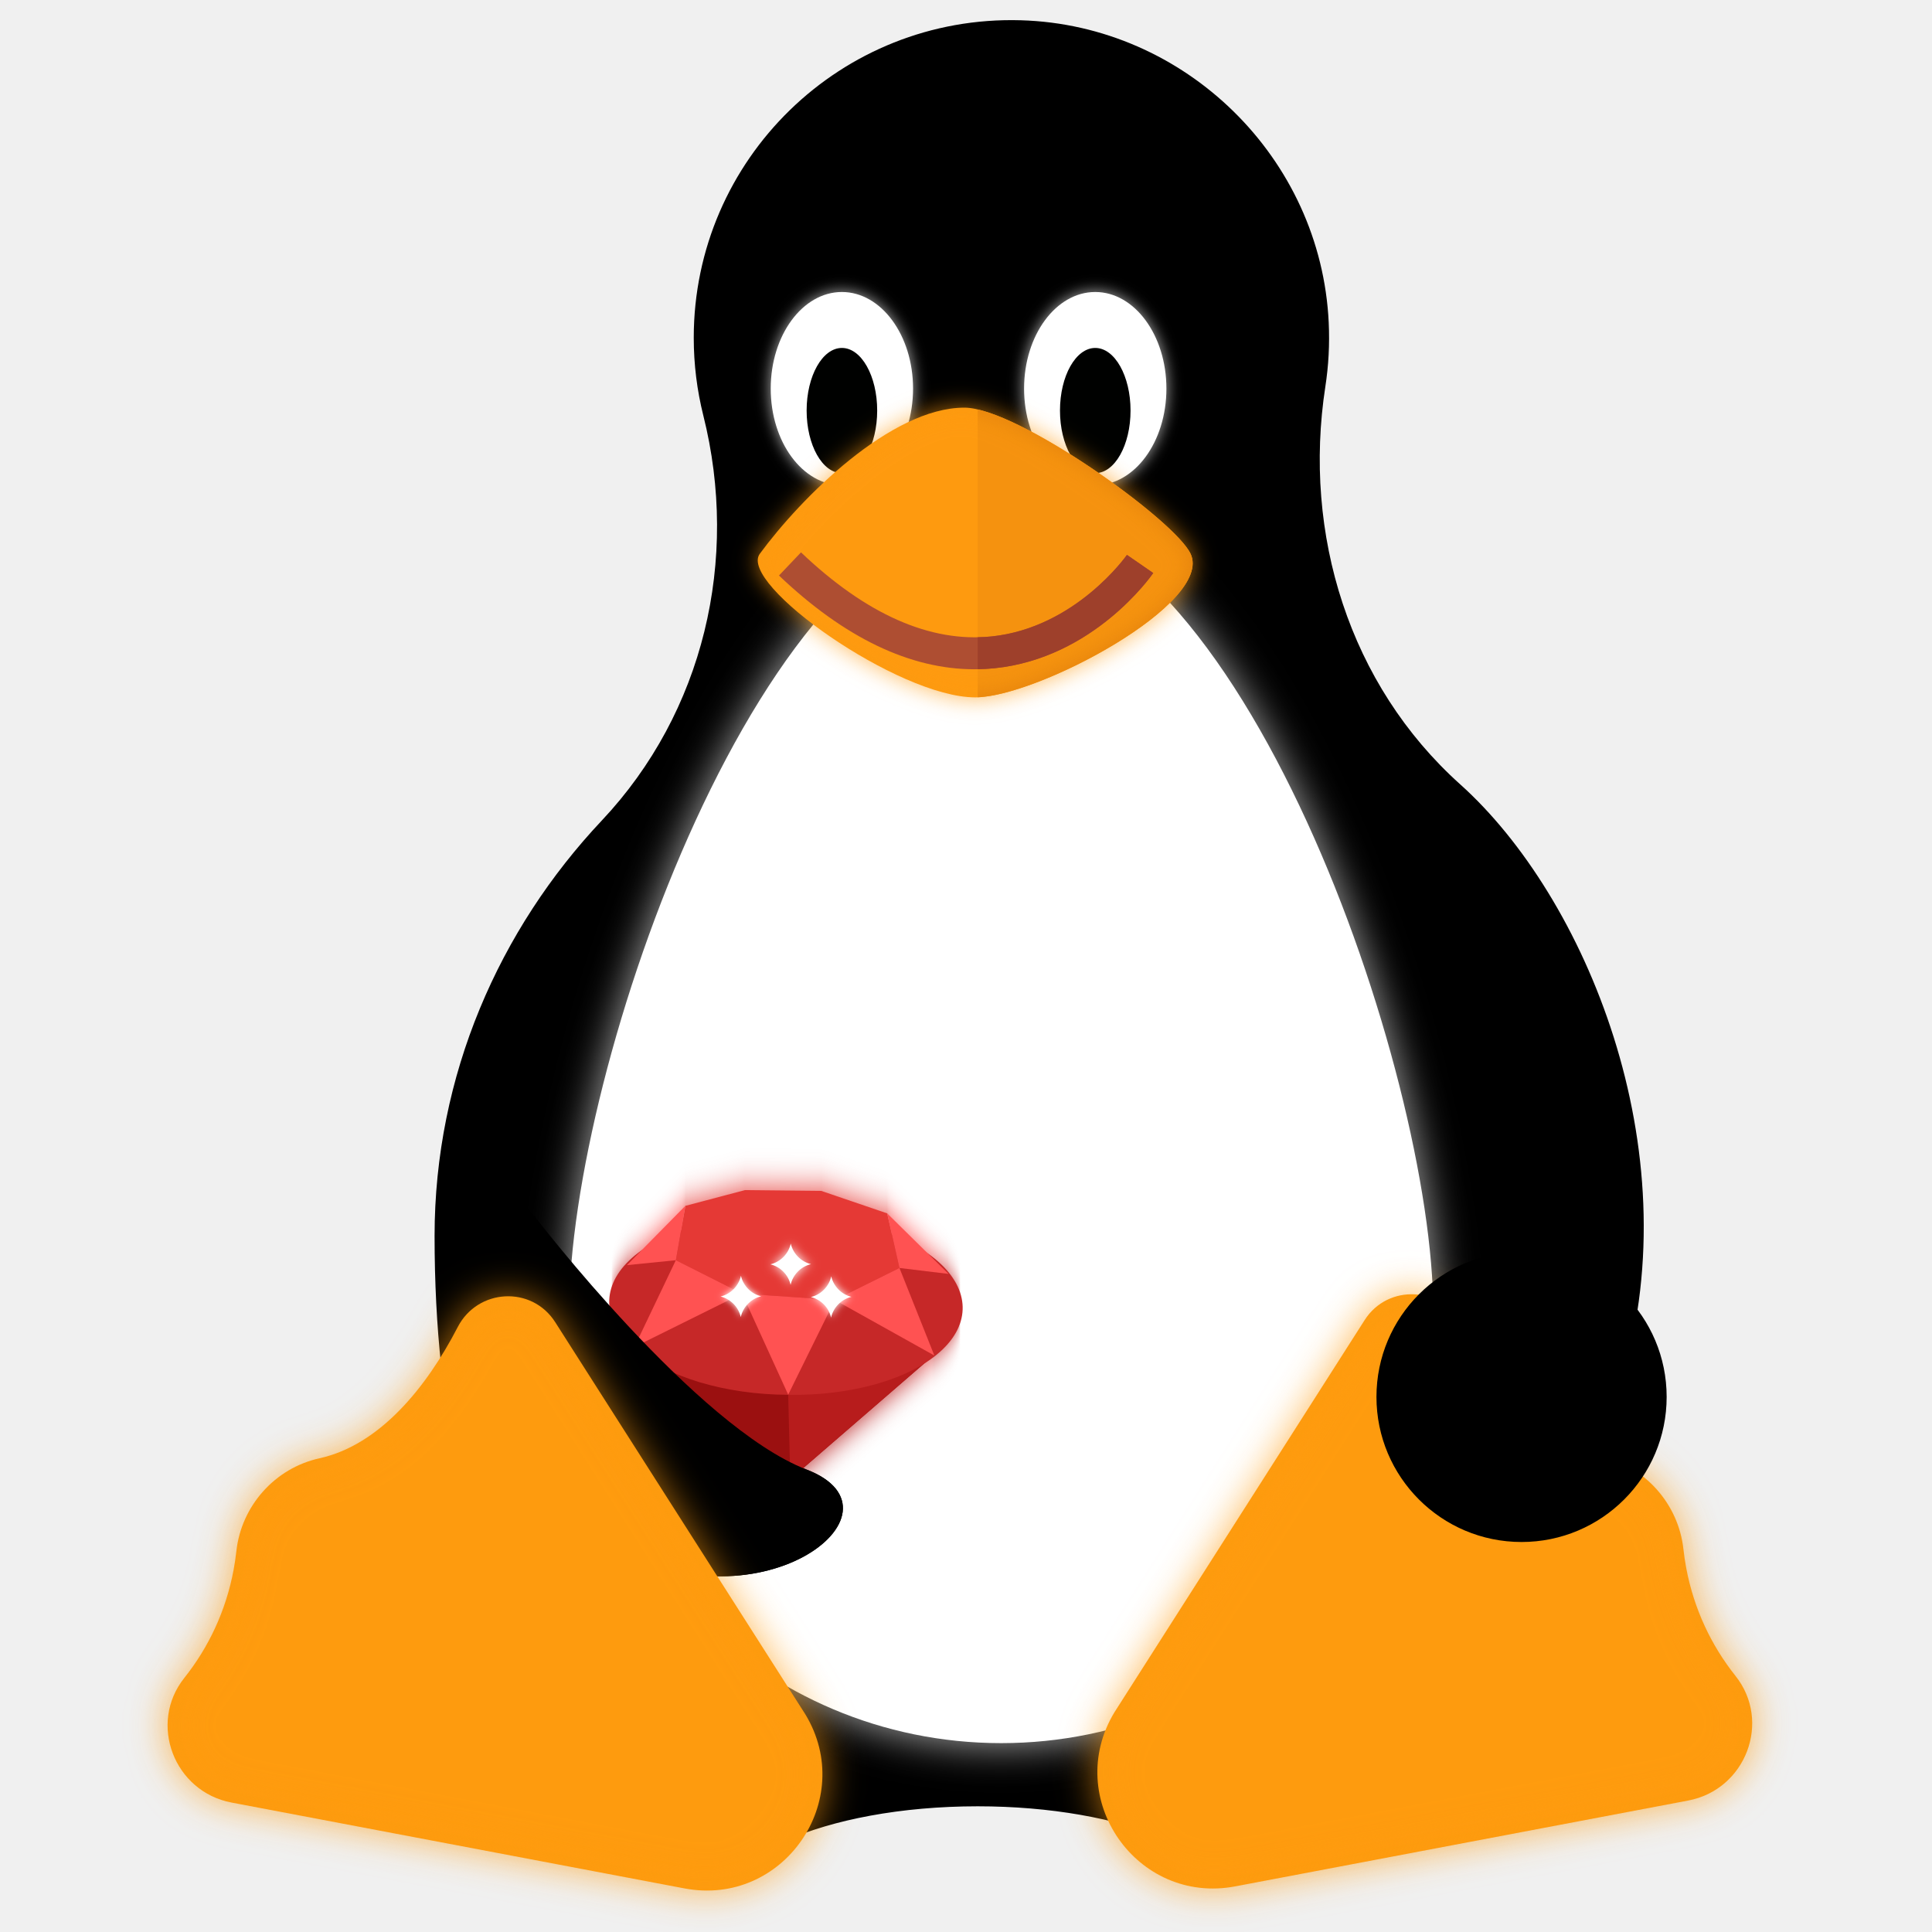
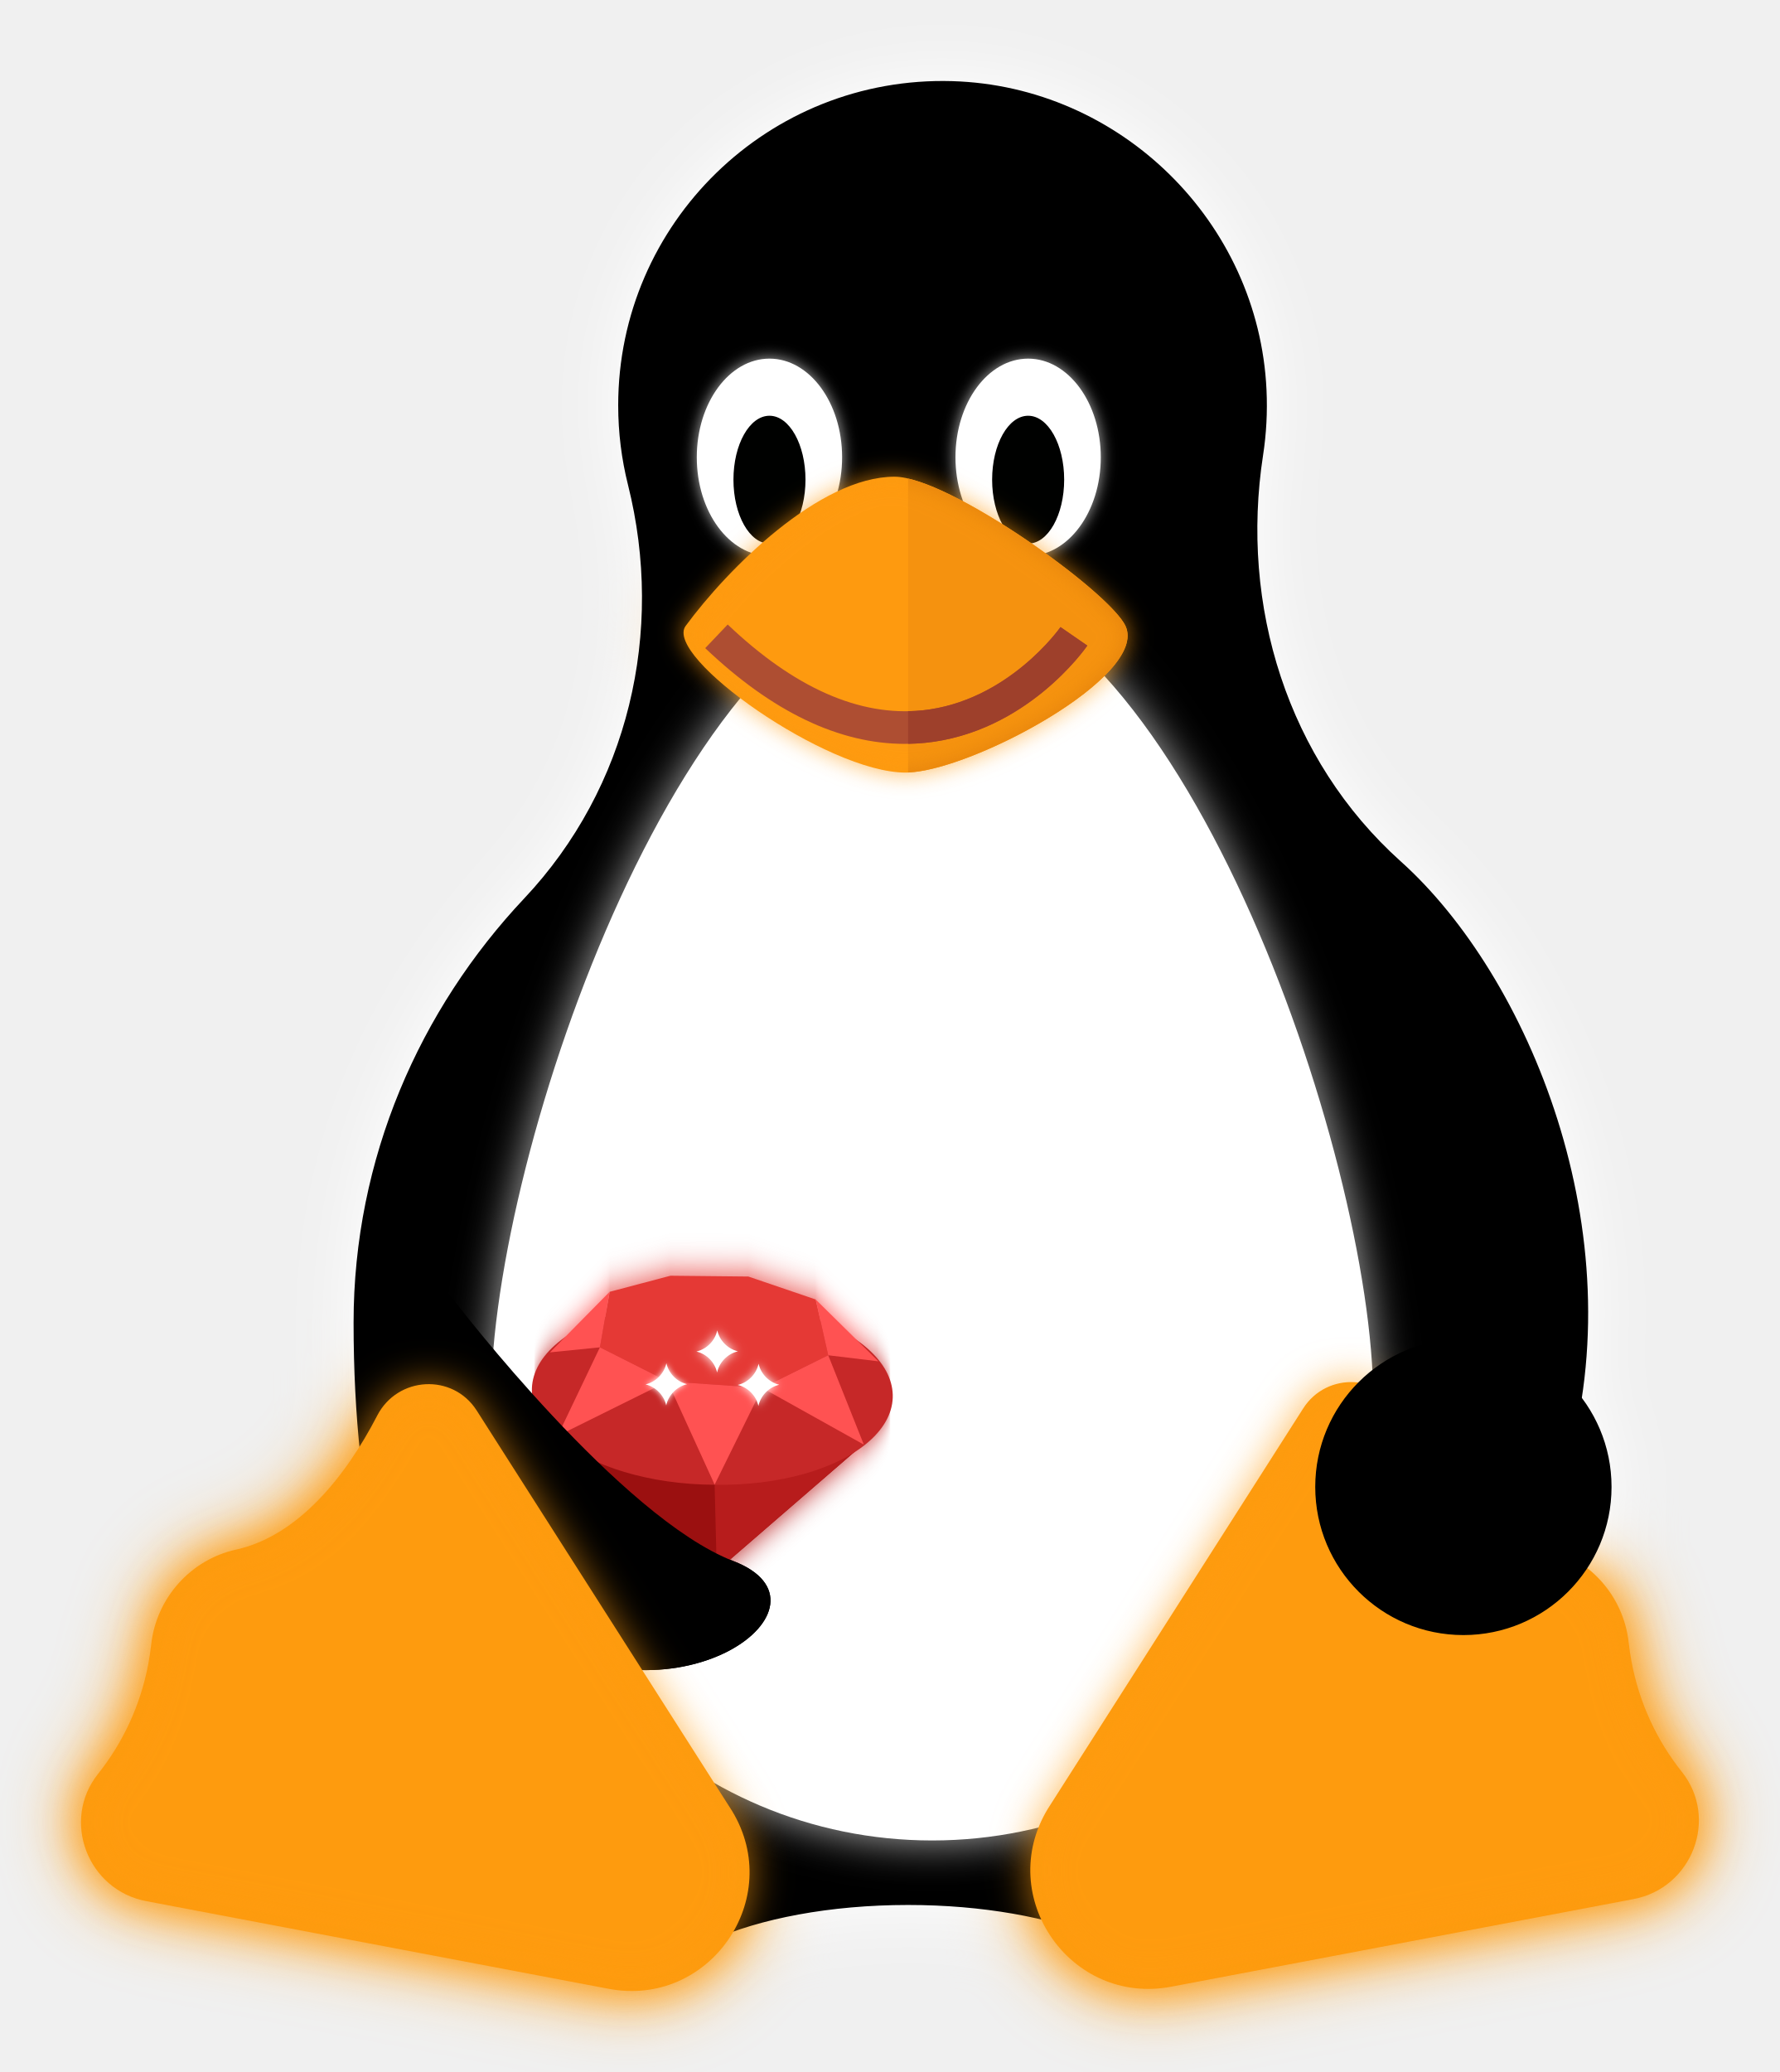
- <svg xmlns="http://www.w3.org/2000/svg" viewBox="0 0 96 96" version="1.1" id="svg106" width="96" height="96">
+ <svg xmlns="http://www.w3.org/2000/svg" viewBox="0 0 86.621 100.823" version="1.1" id="svg106" width="86.621" height="100.823">
  <defs id="defs32">
    <filter height="1.158" y="-0.079" width="1.143" x="-0.072" id="j" color-interpolation-filters="sRGB">
      <feGaussianBlur stdDeviation="3.665" id="feGaussianBlur2" />
    </filter>
    <filter color-interpolation-filters="sRGB" id="i" x="-0.186" width="1.372" y="-0.183" height="1.366">
      <feGaussianBlur stdDeviation=".591" id="feGaussianBlur5" />
    </filter>
    <filter color-interpolation-filters="sRGB" id="h" x="-0.305" width="1.609" y="-0.299" height="1.599">
      <feGaussianBlur stdDeviation=".967" id="feGaussianBlur8" />
    </filter>
    <filter color-interpolation-filters="sRGB" id="g" x="-0.251" width="1.502" y="-0.247" height="1.494">
      <feGaussianBlur stdDeviation=".798" id="feGaussianBlur11" />
    </filter>
    <filter color-interpolation-filters="sRGB" id="f" x="-0.086" width="1.171" y="-0.1" height="1.2">
      <feGaussianBlur stdDeviation="1.588" id="feGaussianBlur14" />
    </filter>
    <filter height="1.158" y="-0.079" width="1.143" x="-0.072" id="e" color-interpolation-filters="sRGB">
      <feGaussianBlur stdDeviation="3.665" id="feGaussianBlur17" />
    </filter>
    <filter height="1.188" y="-0.094" width="1.125" x="-0.062" id="d" color-interpolation-filters="sRGB">
      <feGaussianBlur stdDeviation="2.126" id="feGaussianBlur20" />
    </filter>
    <filter color-interpolation-filters="sRGB" id="c" x="-0.127" width="1.255" y="-0.094" height="1.188">
      <feGaussianBlur stdDeviation="1.418" id="feGaussianBlur23" />
    </filter>
    <filter color-interpolation-filters="sRGB" id="b" x="-0.127" width="1.255" y="-0.094" height="1.188">
      <feGaussianBlur stdDeviation="1.418" id="feGaussianBlur26" />
    </filter>
    <filter color-interpolation-filters="sRGB" id="a" x="-0.058" width="1.116" y="-0.041" height="1.082">
      <feGaussianBlur stdDeviation="3.937" id="feGaussianBlur29" />
    </filter>
+     <filter color-interpolation-filters="sRGB" id="a-3" x="-0.058" width="1.116" y="-0.041" height="1.082">
+       <feGaussianBlur stdDeviation="3.937" id="feGaussianBlur29-6" />
+     </filter>
+     <filter color-interpolation-filters="sRGB" id="b-7" x="-0.127" width="1.255" y="-0.094" height="1.188">
+       <feGaussianBlur stdDeviation="1.418" id="feGaussianBlur26-5" />
+     </filter>
+     <filter color-interpolation-filters="sRGB" id="c-3" x="-0.127" width="1.255" y="-0.094" height="1.188">
+       <feGaussianBlur stdDeviation="1.418" id="feGaussianBlur23-5" />
+     </filter>
+     <filter height="1.188" y="-0.094" width="1.125" x="-0.062" id="d-6" color-interpolation-filters="sRGB">
+       <feGaussianBlur stdDeviation="2.126" id="feGaussianBlur20-2" />
+     </filter>
+     <filter height="1.158" y="-0.079" width="1.143" x="-0.072" id="e-9" color-interpolation-filters="sRGB">
+       <feGaussianBlur stdDeviation="3.665" id="feGaussianBlur17-1" />
+     </filter>
+     <filter color-interpolation-filters="sRGB" id="i-2" x="-0.186" width="1.372" y="-0.183" height="1.366">
+       <feGaussianBlur stdDeviation=".591" id="feGaussianBlur5-7" />
+     </filter>
+     <filter height="1.158" y="-0.079" width="1.143" x="-0.072" id="j-0" color-interpolation-filters="sRGB">
+       <feGaussianBlur stdDeviation="3.665" id="feGaussianBlur2-9" />
+     </filter>
+     <filter style="color-interpolation-filters:sRGB" id="filter2043" x="-0.05" width="1.1" y="-0.042" height="1.085">
+       <feGaussianBlur stdDeviation="0.434" id="feGaussianBlur2045" />
+     </filter>
  </defs>
-   <path d="M 72.56,38.977 C 67.044,34.026 64.726,26.533 65.856,19.207 66.015,18.177 66.074,17.113 66.023,16.026 65.64,7.853 58.904,1.244 50.725,1.007 41.793,0.748 34.472,7.911 34.472,16.784 c 0,1.33 0.165,2.622 0.474,3.856 1.8,7.17 0.024,14.752 -5.045,20.133 -5.088,5.401 -8.307,12.655 -8.307,20.644 0,18.4 7.161,27.268 17.406,30.061 2.357,-1.058 5.776,-1.724 9.58,-1.724 3.619,0 6.887,0.603 9.226,1.572 12.642,-2.534 18.639,-8.691 22.823,-22.907 3.342,-11.354 -1.839,-23.852 -8.07,-29.443 z" id="path34" />
-   <path filter="url(#a)" fill="#ffffff" opacity="0.7" d="m 84.225,242.448 c 0,-45.34 36.325,-150.337 81.134,-150.337 44.809,0 81.134,105.528 81.134,150.337 0,44.809 -36.325,81.134 -81.134,81.134 -44.809,0 -81.134,-36.325 -81.134,-81.134 z" transform="matrix(0.26458,0,0,0.26458,5.99991,1)" id="path36" />
-   <path fill="#ffffff" d="m 28.284,65.148 c 0,-11.996 9.611,-39.777 21.467,-39.777 11.856,0 21.467,27.921 21.467,39.777 0,11.856 -9.611,21.467 -21.467,21.467 -11.856,0 -21.467,-9.611 -21.467,-21.467 z m 17.085,-45.838 a 3.536,4.8 0 0 1 -3.536,4.8 3.536,4.8 0 0 1 -3.536,-4.8 3.536,4.8 0 0 1 3.536,-4.8 3.536,4.8 0 0 1 3.536,4.8" id="path38" />
-   <path filter="url(#b)" fill="#ffffff" opacity="0.7" d="m 148.799,69.203 a 13.363,18.14 0 0 1 -13.363,18.14 13.363,18.14 0 0 1 -13.363,-18.14 13.363,18.14 0 0 1 13.363,-18.14 13.363,18.14 0 0 1 13.363,18.14" transform="matrix(0.26458,0,0,0.26458,5.99991,1)" id="path40" />
-   <path fill="#000100" d="m 43.587,20.4 a 1.753,3.111 0 0 1 -1.753,3.111 1.753,3.111 0 0 1 -1.753,-3.111 1.753,3.111 0 0 1 1.753,-3.111 1.753,3.111 0 0 1 1.753,3.111" id="path42" />
-   <path fill="#ffffff" d="m 57.958,19.31 a 3.536,4.8 0 0 1 -3.536,4.8 3.536,4.8 0 0 1 -3.536,-4.8 3.536,4.8 0 0 1 3.536,-4.8 3.536,4.8 0 0 1 3.536,4.8" id="path44" />
-   <path filter="url(#c)" fill="#ffffff" opacity="0.7" d="m 196.379,69.203 a 13.363,18.14 0 0 1 -13.363,18.14 13.363,18.14 0 0 1 -13.363,-18.14 13.363,18.14 0 0 1 13.363,-18.14 13.363,18.14 0 0 1 13.363,18.14" transform="matrix(0.26458,0,0,0.26458,5.99991,1)" id="path46" />
-   <path fill="#000100" d="m 56.176,20.4 a 1.753,3.111 0 0 1 -1.753,3.111 1.753,3.111 0 0 1 -1.753,-3.111 1.753,3.111 0 0 1 1.753,-3.111 1.753,3.111 0 0 1 1.753,3.111" id="path48" />
-   <path fill="#ae4e32" d="m 48.42,33.256 c -3.198,0 -6.46,-1.563 -9.713,-4.659 l 1.094,-1.15 c 3.243,3.086 6.427,4.49 9.461,4.178 4.189,-0.433 6.71,-4.018 6.735,-4.054 l 1.307,0.902 c -0.119,0.172 -2.97,4.224 -7.878,4.73 a 9.761,9.761 0 0 1 -1.006,0.052 z" id="path50" />
-   <path fill="#9e402b" d="m 49.263,31.625 c -0.226,0.023 -0.454,0.034 -0.682,0.038 v 1.589 c 0.282,-0.005 0.564,-0.019 0.845,-0.048 4.908,-0.507 7.759,-4.559 7.878,-4.73 l -1.307,-0.902 c -0.024,0.036 -2.546,3.621 -6.734,4.054 z" id="path52" />
-   <path fill="#fe9a0f" d="m 59.159,27.518 c 1.155,2.462 -7.64,7.134 -10.702,7.134 -3.82,0 -11.797,-5.646 -10.702,-7.135 2.043,-2.778 6.503,-7.261 10.165,-7.261 2.638,0 10.454,5.587 11.239,7.261 z" id="path54" />
-   <path fill="#e2810c" d="M 59.159,27.518 C 58.431,25.967 51.668,21.057 48.581,20.346 v 14.3 c 3.165,-0.116 11.718,-4.698 10.578,-7.129 z" id="path56" />
-   <path d="m 200.916,100.224 c 4.364,9.307 -28.874,26.965 -40.448,26.965 -14.437,0 -44.586,-21.338 -40.448,-26.965 7.721,-10.5 24.579,-27.442 38.419,-27.442 9.971,0 39.511,21.118 42.477,27.442 z" fill="#fe9a0f" transform="matrix(0.26458,0,0,0.26458,5.99991,1)" opacity="0.7" filter="url(#d)" id="path58" />
-   <path fill="#ae4e32" d="m 48.42,33.256 c -3.198,0 -6.46,-1.563 -9.713,-4.659 l 1.094,-1.15 c 3.243,3.086 6.427,4.49 9.461,4.178 4.189,-0.433 6.71,-4.018 6.735,-4.054 l 1.307,0.902 c -0.119,0.172 -2.97,4.224 -7.878,4.73 a 9.761,9.761 0 0 1 -1.006,0.052 z" id="path60" />
-   <path fill="#9e402b" d="m 49.263,31.625 c -0.226,0.023 -0.454,0.034 -0.682,0.038 v 1.589 c 0.282,-0.005 0.564,-0.019 0.845,-0.048 4.908,-0.507 7.759,-4.559 7.878,-4.73 l -1.307,-0.902 c -0.024,0.036 -2.546,3.621 -6.734,4.054 z" id="path62" />
-   <path fill="#fe9b0e" d="m 72.649,65.842 c 1.561,3.014 3.881,5.861 6.875,6.52 2.208,0.486 3.877,2.365 4.124,4.612 0.034,0.312 0.08,0.625 0.139,0.938 0.381,2.032 1.244,3.851 2.448,5.362 1.807,2.269 0.505,5.653 -2.346,6.193 l -22.507,4.265 c -4.902,0.929 -8.59,-4.386 -6.004,-8.653 L 67.806,65.597 c 1.163,-1.824 3.849,-1.676 4.843,0.245 z" id="path64" />
-   <path d="m 251.9,245.073 c 5.898,11.393 14.67,22.153 25.984,24.644 8.344,1.837 14.655,8.937 15.586,17.43 0.129,1.179 0.304,2.361 0.527,3.546 1.441,7.679 4.702,14.555 9.252,20.267 6.831,8.576 1.907,21.367 -8.865,23.408 l -85.065,16.121 c -18.529,3.512 -32.467,-16.577 -22.691,-32.704 l 46.968,-73.639 c 4.396,-6.894 14.546,-6.335 18.304,0.927 z" fill="#fe9b0e" transform="matrix(0.26458,0,0,0.26458,5.99991,1)" opacity="0.71" filter="url(#e)" id="path66" />
-   <path d="m 82.815,69.411 a 7.21,7.21 0 0 1 -7.21,7.21 7.21,7.21 0 0 1 -7.21,-7.21 7.21,7.21 0 0 1 7.21,-7.21 7.21,7.21 0 0 1 7.21,7.21 M 26.885,61.511 c 0,0 7.704,9.393 13.194,11.509 5.49,2.117 -2.611,8.262 -10.02,3.602 -7.408,-4.66 -3.175,-15.111 -3.175,-15.111 z" id="path68" />
-   <g filter="url(#f)" transform="matrix(0.2776,0.27356,-0.26404,0.26795,38.72713,51.84483)" id="g80">
-     <path fill="#9b1010" d="M 42,14 40,40 14,42 Z" id="path70" />
-     <path fill="#b71c1c" d="M 28,28 40,40 42,14 Z" id="path72" />
-     <path fill="#c62828" d="M 15.752,15.752 A 22.621,11.664 -45.001 1 0 32.248,32.248 22.621,11.664 -45.001 1 0 15.752,15.752 Z" id="path74" />
-     <path fill="#e53935" d="m 10,17 7,-7 8,-4 6,4 -3,9 -9,8 -9,3 -4,-6 z" id="path76" />
-     <path fill="#ff5252" d="M 31,10 25,6 h 11 z m 11,5 -11,-5 -3,9 z M 19,27 32.235,32.235 28,19 Z m -9,3 4,12 5,-15 z M 6,24 v 11 l 4,-5 z" id="path78" />
+   <g id="g1780" transform="matrix(3.779528,0,0,3.779528,-365.2615,-359.8538)" style="filter:url(#filter2043)">
+     <path d="m 114.68,106.302 c -1.459,-1.31 -2.073,-3.293 -1.774,-5.231 0.042,-0.273 0.058,-0.554 0.044,-0.842 -0.101,-2.163 -1.883,-3.911 -4.048,-3.974 -2.363,-0.068 -4.3,1.827 -4.3,4.174 0,0.352 0.043,0.694 0.126,1.02 0.476,1.897 0.006,3.903 -1.335,5.327 -1.346,1.429 -2.198,3.348 -2.198,5.462 0,4.868 1.895,7.215 4.605,7.954 0.624,-0.28 1.528,-0.456 2.535,-0.456 0.958,0 1.822,0.159 2.441,0.416 3.345,-0.67 4.932,-2.3 6.039,-6.061 0.884,-3.004 -0.487,-6.311 -2.135,-7.79 z" id="path34-3" style="fill:#ffffff;stroke-width:0.265" />
+     <path filter="url(#a)" fill="#ffffff" opacity="0.7" d="m 84.225,242.448 c 0,-45.34 36.325,-150.337 81.134,-150.337 44.809,0 81.134,105.528 81.134,150.337 0,44.809 -36.325,81.134 -81.134,81.134 -44.809,0 -81.134,-36.325 -81.134,-81.134 z" transform="matrix(0.07000346,0,0,0.07000346,97.06906,96.25408)" id="path36-6" style="filter:url(#a-3)" />
+     <path fill="#ffffff" d="m 102.965,113.226 c 0,-3.174 2.543,-10.524 5.68,-10.524 3.137,0 5.68,7.387 5.68,10.524 0,3.137 -2.543,5.68 -5.68,5.68 -3.137,0 -5.68,-2.543 -5.68,-5.68 z m 4.52,-12.128 a 0.935,1.27 0 0 1 -0.935,1.27 0.935,1.27 0 0 1 -0.935,-1.27 0.935,1.27 0 0 1 0.935,-1.27 0.935,1.27 0 0 1 0.935,1.27" id="path38-0" style="stroke-width:0.265" />
+     <path filter="url(#b)" fill="#ffffff" opacity="0.7" d="m 148.799,69.203 a 13.363,18.14 0 0 1 -13.363,18.14 13.363,18.14 0 0 1 -13.363,-18.14 13.363,18.14 0 0 1 13.363,-18.14 13.363,18.14 0 0 1 13.363,18.14" transform="matrix(0.07000346,0,0,0.07000346,97.06906,96.25408)" id="path40-6" style="filter:url(#b-7)" />
+     <path fill="#000100" d="m 107.014,101.387 a 0.464,0.823 0 0 1 -0.464,0.823 0.464,0.823 0 0 1 -0.464,-0.823 0.464,0.823 0 0 1 0.464,-0.823 0.464,0.823 0 0 1 0.464,0.823" id="path42-2" style="stroke-width:0.265" />
+     <path fill="#ffffff" d="m 110.816,101.099 a 0.935,1.27 0 0 1 -0.935,1.27 0.935,1.27 0 0 1 -0.935,-1.27 0.935,1.27 0 0 1 0.935,-1.27 0.935,1.27 0 0 1 0.935,1.27" id="path44-6" style="stroke-width:0.265" />
+     <path filter="url(#c)" fill="#ffffff" opacity="0.7" d="m 196.379,69.203 a 13.363,18.14 0 0 1 -13.363,18.14 13.363,18.14 0 0 1 -13.363,-18.14 13.363,18.14 0 0 1 13.363,-18.14 13.363,18.14 0 0 1 13.363,18.14" transform="matrix(0.07000346,0,0,0.07000346,97.06906,96.25408)" id="path46-1" style="filter:url(#c-3)" />
+     <path fill="#000100" d="m 110.345,101.387 a 0.464,0.823 0 0 1 -0.464,0.823 0.464,0.823 0 0 1 -0.464,-0.823 0.464,0.823 0 0 1 0.464,-0.823 0.464,0.823 0 0 1 0.464,0.823" id="path48-8" style="stroke-width:0.265" />
+     <path fill="#ae4e32" d="m 108.293,104.789 c -0.846,0 -1.709,-0.414 -2.57,-1.233 l 0.29,-0.304 c 0.858,0.816 1.7,1.188 2.503,1.105 1.108,-0.114 1.775,-1.063 1.782,-1.073 l 0.346,0.239 c -0.032,0.046 -0.786,1.118 -2.084,1.252 a 2.582,2.582 0 0 1 -0.266,0.014 z" id="path50-7" style="stroke-width:0.265" />
+     <path fill="#9e402b" d="m 108.516,104.357 c -0.06,0.006 -0.12,0.009 -0.18,0.01 v 0.42 c 0.075,-0.001 0.149,-0.005 0.223,-0.013 1.299,-0.134 2.053,-1.206 2.084,-1.252 l -0.346,-0.239 c -0.006,0.01 -0.674,0.958 -1.782,1.073 z" id="path52-9" style="stroke-width:0.265" />
+     <path fill="#fe9a0f" d="m 111.134,103.27 c 0.305,0.652 -2.021,1.888 -2.832,1.888 -1.011,0 -3.121,-1.494 -2.832,-1.888 0.541,-0.735 1.721,-1.921 2.689,-1.921 0.698,0 2.766,1.478 2.974,1.921 z" id="path54-2" style="stroke-width:0.265" />
+     <path fill="#e2810c" d="m 111.134,103.27 c -0.192,-0.41 -1.982,-1.709 -2.799,-1.897 v 3.784 c 0.837,-0.031 3.1,-1.243 2.799,-1.886 z" id="path56-0" style="stroke-width:0.265" />
+     <path d="m 200.916,100.224 c 4.364,9.307 -28.874,26.965 -40.448,26.965 -14.437,0 -44.586,-21.338 -40.448,-26.965 7.721,-10.5 24.579,-27.442 38.419,-27.442 9.971,0 39.511,21.118 42.477,27.442 z" fill="#fe9a0f" transform="matrix(0.07000346,0,0,0.07000346,97.06906,96.25408)" opacity="0.7" filter="url(#d)" id="path58-2" style="filter:url(#d-6)" />
+     <path fill="#ae4e32" d="m 108.293,104.789 c -0.846,0 -1.709,-0.414 -2.57,-1.233 l 0.29,-0.304 c 0.858,0.816 1.7,1.188 2.503,1.105 1.108,-0.114 1.775,-1.063 1.782,-1.073 l 0.346,0.239 c -0.032,0.046 -0.786,1.118 -2.084,1.252 a 2.582,2.582 0 0 1 -0.266,0.014 z" id="path60-3" style="stroke-width:0.265" />
+     <path fill="#9e402b" d="m 108.516,104.357 c -0.06,0.006 -0.12,0.009 -0.18,0.01 v 0.42 c 0.075,-0.001 0.149,-0.005 0.223,-0.013 1.299,-0.134 2.053,-1.206 2.084,-1.252 l -0.346,-0.239 c -0.006,0.01 -0.674,0.958 -1.782,1.073 z" id="path62-7" style="stroke-width:0.265" />
+     <path fill="#fe9b0e" d="m 114.703,113.41 c 0.413,0.798 1.027,1.551 1.819,1.725 0.584,0.129 1.026,0.626 1.091,1.22 0.009,0.083 0.021,0.165 0.037,0.248 0.101,0.538 0.329,1.019 0.648,1.419 0.478,0.6 0.133,1.496 -0.621,1.639 l -5.955,1.129 c -1.297,0.246 -2.273,-1.16 -1.588,-2.289 l 3.288,-5.155 c 0.308,-0.483 1.018,-0.443 1.281,0.065 z" id="path64-5" style="stroke-width:0.265" />
+     <path d="m 251.9,245.073 c 5.898,11.393 14.67,22.153 25.984,24.644 8.344,1.837 14.655,8.937 15.586,17.43 0.129,1.179 0.304,2.361 0.527,3.546 1.441,7.679 4.702,14.555 9.252,20.267 6.831,8.576 1.907,21.367 -8.865,23.408 l -85.065,16.121 c -18.529,3.512 -32.467,-16.577 -22.691,-32.704 l 46.968,-73.639 c 4.396,-6.894 14.546,-6.335 18.304,0.927 z" fill="#fe9b0e" transform="matrix(0.07000346,0,0,0.07000346,97.06906,96.25408)" opacity="0.71" filter="url(#e)" id="path66-9" style="filter:url(#e-9)" />
+     <path d="m 117.393,114.355 a 1.908,1.908 0 0 1 -1.908,1.908 1.908,1.908 0 0 1 -1.908,-1.908 1.908,1.908 0 0 1 1.908,-1.908 1.908,1.908 0 0 1 1.908,1.908 m -14.798,-2.09 c 0,0 2.038,2.485 3.491,3.045 1.453,0.56 -0.691,2.186 -2.651,0.953 -1.96,-1.233 -0.84,-3.998 -0.84,-3.998 z" id="path68-2" style="fill:#ffffff;stroke-width:0.265" />
+     <path d="m 102.517,111.99 c 0,0 2.116,2.76 3.568,3.32 1.453,0.56 -0.691,2.186 -2.651,0.953 -1.53,-0.963 -1.826,-4.047 -1.601,-4.832 0.063,-0.221 0.683,0.559 0.683,0.559 z" id="path92-2" style="fill:#ffffff;stroke-width:0.265" />
+     <path fill="#fe9b0e" d="m 101.499,113.437 c -0.413,0.798 -1.027,1.551 -1.819,1.725 -0.584,0.129 -1.026,0.626 -1.091,1.22 a 3.292,3.292 0 0 1 -0.037,0.248 c -0.101,0.538 -0.329,1.019 -0.648,1.419 -0.478,0.6 -0.133,1.496 0.621,1.639 l 5.955,1.129 c 1.297,0.246 2.273,-1.16 1.588,-2.289 l -3.288,-5.155 c -0.308,-0.483 -1.018,-0.443 -1.281,0.065 z" id="path94-8" style="stroke-width:0.265" />
+     <path filter="url(#i)" fill="#ffffff" d="m 116.474,235.811 c -0.432,1.919 -1.913,3.428 -3.825,3.895 1.89,0.47 3.356,1.959 3.796,3.855 0.432,-1.919 1.914,-3.428 3.825,-3.895 -1.89,-0.469 -3.356,-1.959 -3.797,-3.856 z" class="spark3" transform="matrix(0.07000346,0,0,0.07000346,97.06906,96.25408)" id="path102-9" style="filter:url(#i-2)" />
+     <path d="m 63.286,245.453 c -5.898,11.393 -14.67,22.153 -25.984,24.644 -8.344,1.837 -14.655,8.937 -15.586,17.43 -0.129,1.179 -0.304,2.361 -0.526,3.546 -1.441,7.679 -4.702,14.555 -9.252,20.267 -6.831,8.576 -1.907,21.367 8.865,23.408 l 85.065,16.121 c 18.529,3.512 32.467,-16.577 22.691,-32.704 l -46.968,-73.639 c -4.397,-6.894 -14.547,-6.335 -18.305,0.927 z" fill="#fe9b0e" transform="matrix(0.07000346,0,0,0.07000346,97.06906,96.25408)" opacity="0.7" filter="url(#j)" id="path104-7" style="filter:url(#j-0)" />
  </g>
-   <path d="m 46.69,67.086 -7.42,6.42 -7.746,-6.577 z" fill="#9b1010" id="path82" />
-   <path d="m 39.107,67.007 0.163,6.498 7.42,-6.42 z" fill="#b71c1c" id="path84" />
-   <path d="m 38.941,60.375 a 8.666,4.464 1.326 1 0 0.224,8.932 8.666,4.464 1.326 1 0 -0.224,-8.932 z" fill="#c62828" id="path86" />
-   <path d="m 37.015,59.136 3.792,0.039 3.277,1.117 0.61,2.713 -3.209,1.591 -4.611,-0.318 -3.291,-1.658 0.474,-2.702 z" fill="#e53935" id="path88" />
-   <path d="m 44.693,63.005 -0.61,-2.713 3.054,3.009 z m 1.734,4.349 -1.734,-4.349 -3.209,1.591 z m -9.554,-3.077 2.292,5.023 2.319,-4.705 z m -3.291,-1.658 -2.058,4.31 5.349,-2.651 z m 0.474,-2.702 -2.904,2.947 2.431,-0.245 z" fill="#ff5252" id="path90" />
-   <path d="m 26.592,60.473 c 0,0 7.997,10.431 13.487,12.548 5.49,2.117 -2.611,8.262 -10.02,3.602 -5.784,-3.638 -6.903,-15.294 -6.049,-18.263 0.24,-0.834 2.582,2.113 2.582,2.113 z" id="path92" />
-   <path fill="#fe9b0e" d="m 22.744,65.943 c -1.561,3.014 -3.881,5.861 -6.875,6.52 -2.208,0.486 -3.877,2.365 -4.124,4.612 a 12.441,12.441 0 0 1 -0.139,0.938 c -0.381,2.032 -1.244,3.851 -2.448,5.362 -1.807,2.269 -0.505,5.653 2.346,6.193 L 34.011,93.834 c 4.902,0.929 8.59,-4.386 6.004,-8.653 L 27.587,65.697 c -1.163,-1.824 -3.849,-1.676 -4.843,0.245 z" id="path94" />
-   <path fill="#ffffff" d="m 41.304,63.419 c -0.114,0.508 -0.506,0.907 -1.012,1.031 0.5,0.124 0.888,0.518 1.004,1.02 0.114,-0.508 0.506,-0.907 1.012,-1.03 -0.5,-0.124 -0.888,-0.518 -1.004,-1.02 z m -2.011,-1.626 c -0.114,0.508 -0.506,0.907 -1.012,1.031 0.5,0.124 0.888,0.518 1.004,1.02 0.114,-0.508 0.506,-0.907 1.012,-1.03 -0.5,-0.124 -0.888,-0.518 -1.004,-1.02 z m -2.476,1.599 c -0.114,0.508 -0.506,0.907 -1.012,1.031 0.5,0.124 0.888,0.518 1.004,1.02 0.114,-0.508 0.506,-0.907 1.012,-1.03 -0.5,-0.124 -0.888,-0.518 -1.004,-1.02 z" class="spark3" id="path96" />
-   <path filter="url(#g)" fill="#ffffff" class="spark3" d="m 133.433,235.913 c -0.432,1.919 -1.913,3.428 -3.825,3.895 1.89,0.47 3.356,1.959 3.796,3.855 0.432,-1.919 1.914,-3.428 3.825,-3.895 -1.89,-0.469 -3.356,-1.959 -3.797,-3.856 z" transform="matrix(0.26458,0,0,0.26458,5.99991,1)" id="path98" />
-   <path filter="url(#h)" fill="#ffffff" d="m 125.831,229.769 c -0.432,1.919 -1.913,3.428 -3.825,3.895 1.89,0.47 3.356,1.959 3.796,3.855 0.432,-1.919 1.914,-3.428 3.825,-3.895 -1.89,-0.469 -3.356,-1.959 -3.797,-3.856 z" class="spark3" transform="matrix(0.26458,0,0,0.26458,5.99991,1)" id="path100" />
-   <path filter="url(#i)" fill="#ffffff" d="m 116.474,235.811 c -0.432,1.919 -1.913,3.428 -3.825,3.895 1.89,0.47 3.356,1.959 3.796,3.855 0.432,-1.919 1.914,-3.428 3.825,-3.895 -1.89,-0.469 -3.356,-1.959 -3.797,-3.856 z" class="spark3" transform="matrix(0.26458,0,0,0.26458,5.99991,1)" id="path102" />
-   <path d="m 63.286,245.453 c -5.898,11.393 -14.67,22.153 -25.984,24.644 -8.344,1.837 -14.655,8.937 -15.586,17.43 -0.129,1.179 -0.304,2.361 -0.526,3.546 -1.441,7.679 -4.702,14.555 -9.252,20.267 -6.831,8.576 -1.907,21.367 8.865,23.408 l 85.065,16.121 c 18.529,3.512 32.467,-16.577 22.691,-32.704 l -46.968,-73.639 c -4.397,-6.894 -14.547,-6.335 -18.305,0.927 z" fill="#fe9b0e" transform="matrix(0.26458,0,0,0.26458,5.99991,1)" opacity="0.7" filter="url(#j)" id="path104" />
+   <g id="g1863" transform="translate(-4.386252,2.941199)">
+     <path d="M 72.56,38.977 C 67.044,34.026 64.726,26.533 65.856,19.207 66.015,18.177 66.074,17.113 66.023,16.026 65.64,7.853 58.904,1.244 50.725,1.007 41.793,0.748 34.472,7.911 34.472,16.784 c 0,1.33 0.165,2.622 0.474,3.856 1.8,7.17 0.024,14.752 -5.045,20.133 -5.088,5.401 -8.307,12.655 -8.307,20.644 0,18.4 7.161,27.268 17.406,30.061 2.357,-1.058 5.776,-1.724 9.58,-1.724 3.619,0 6.887,0.603 9.226,1.572 12.642,-2.534 18.639,-8.691 22.823,-22.907 3.342,-11.354 -1.839,-23.852 -8.07,-29.443 z" id="path34" />
+     <path filter="url(#a)" fill="#ffffff" opacity="0.7" d="m 84.225,242.448 c 0,-45.34 36.325,-150.337 81.134,-150.337 44.809,0 81.134,105.528 81.134,150.337 0,44.809 -36.325,81.134 -81.134,81.134 -44.809,0 -81.134,-36.325 -81.134,-81.134 z" transform="matrix(0.26458,0,0,0.26458,5.99991,1)" id="path36" />
+     <path fill="#ffffff" d="m 28.284,65.148 c 0,-11.996 9.611,-39.777 21.467,-39.777 11.856,0 21.467,27.921 21.467,39.777 0,11.856 -9.611,21.467 -21.467,21.467 -11.856,0 -21.467,-9.611 -21.467,-21.467 z m 17.085,-45.838 a 3.536,4.8 0 0 1 -3.536,4.8 3.536,4.8 0 0 1 -3.536,-4.8 3.536,4.8 0 0 1 3.536,-4.8 3.536,4.8 0 0 1 3.536,4.8" id="path38" />
+     <path filter="url(#b)" fill="#ffffff" opacity="0.7" d="m 148.799,69.203 a 13.363,18.14 0 0 1 -13.363,18.14 13.363,18.14 0 0 1 -13.363,-18.14 13.363,18.14 0 0 1 13.363,-18.14 13.363,18.14 0 0 1 13.363,18.14" transform="matrix(0.26458,0,0,0.26458,5.99991,1)" id="path40" />
+     <path fill="#000100" d="m 43.587,20.4 a 1.753,3.111 0 0 1 -1.753,3.111 1.753,3.111 0 0 1 -1.753,-3.111 1.753,3.111 0 0 1 1.753,-3.111 1.753,3.111 0 0 1 1.753,3.111" id="path42" />
+     <path fill="#ffffff" d="m 57.958,19.31 a 3.536,4.8 0 0 1 -3.536,4.8 3.536,4.8 0 0 1 -3.536,-4.8 3.536,4.8 0 0 1 3.536,-4.8 3.536,4.8 0 0 1 3.536,4.8" id="path44" />
+     <path filter="url(#c)" fill="#ffffff" opacity="0.7" d="m 196.379,69.203 a 13.363,18.14 0 0 1 -13.363,18.14 13.363,18.14 0 0 1 -13.363,-18.14 13.363,18.14 0 0 1 13.363,-18.14 13.363,18.14 0 0 1 13.363,18.14" transform="matrix(0.26458,0,0,0.26458,5.99991,1)" id="path46" />
+     <path fill="#000100" d="m 56.176,20.4 a 1.753,3.111 0 0 1 -1.753,3.111 1.753,3.111 0 0 1 -1.753,-3.111 1.753,3.111 0 0 1 1.753,-3.111 1.753,3.111 0 0 1 1.753,3.111" id="path48" />
+     <path fill="#ae4e32" d="m 48.42,33.256 c -3.198,0 -6.46,-1.563 -9.713,-4.659 l 1.094,-1.15 c 3.243,3.086 6.427,4.49 9.461,4.178 4.189,-0.433 6.71,-4.018 6.735,-4.054 l 1.307,0.902 c -0.119,0.172 -2.97,4.224 -7.878,4.73 a 9.761,9.761 0 0 1 -1.006,0.052 z" id="path50" />
+     <path fill="#9e402b" d="m 49.263,31.625 c -0.226,0.023 -0.454,0.034 -0.682,0.038 v 1.589 c 0.282,-0.005 0.564,-0.019 0.845,-0.048 4.908,-0.507 7.759,-4.559 7.878,-4.73 l -1.307,-0.902 c -0.024,0.036 -2.546,3.621 -6.734,4.054 z" id="path52" />
+     <path fill="#fe9a0f" d="m 59.159,27.518 c 1.155,2.462 -7.64,7.134 -10.702,7.134 -3.82,0 -11.797,-5.646 -10.702,-7.135 2.043,-2.778 6.503,-7.261 10.165,-7.261 2.638,0 10.454,5.587 11.239,7.261 z" id="path54" />
+     <path fill="#e2810c" d="M 59.159,27.518 C 58.431,25.967 51.668,21.057 48.581,20.346 v 14.3 c 3.165,-0.116 11.718,-4.698 10.578,-7.129 z" id="path56" />
+     <path d="m 200.916,100.224 c 4.364,9.307 -28.874,26.965 -40.448,26.965 -14.437,0 -44.586,-21.338 -40.448,-26.965 7.721,-10.5 24.579,-27.442 38.419,-27.442 9.971,0 39.511,21.118 42.477,27.442 z" fill="#fe9a0f" transform="matrix(0.26458,0,0,0.26458,5.99991,1)" opacity="0.7" filter="url(#d)" id="path58" />
+     <path fill="#ae4e32" d="m 48.42,33.256 c -3.198,0 -6.46,-1.563 -9.713,-4.659 l 1.094,-1.15 c 3.243,3.086 6.427,4.49 9.461,4.178 4.189,-0.433 6.71,-4.018 6.735,-4.054 l 1.307,0.902 c -0.119,0.172 -2.97,4.224 -7.878,4.73 a 9.761,9.761 0 0 1 -1.006,0.052 z" id="path60" />
+     <path fill="#9e402b" d="m 49.263,31.625 c -0.226,0.023 -0.454,0.034 -0.682,0.038 v 1.589 c 0.282,-0.005 0.564,-0.019 0.845,-0.048 4.908,-0.507 7.759,-4.559 7.878,-4.73 l -1.307,-0.902 c -0.024,0.036 -2.546,3.621 -6.734,4.054 z" id="path62" />
+     <path fill="#fe9b0e" d="m 72.649,65.842 c 1.561,3.014 3.881,5.861 6.875,6.52 2.208,0.486 3.877,2.365 4.124,4.612 0.034,0.312 0.08,0.625 0.139,0.938 0.381,2.032 1.244,3.851 2.448,5.362 1.807,2.269 0.505,5.653 -2.346,6.193 l -22.507,4.265 c -4.902,0.929 -8.59,-4.386 -6.004,-8.653 L 67.806,65.597 c 1.163,-1.824 3.849,-1.676 4.843,0.245 z" id="path64" />
+     <path d="m 251.9,245.073 c 5.898,11.393 14.67,22.153 25.984,24.644 8.344,1.837 14.655,8.937 15.586,17.43 0.129,1.179 0.304,2.361 0.527,3.546 1.441,7.679 4.702,14.555 9.252,20.267 6.831,8.576 1.907,21.367 -8.865,23.408 l -85.065,16.121 c -18.529,3.512 -32.467,-16.577 -22.691,-32.704 l 46.968,-73.639 c 4.396,-6.894 14.546,-6.335 18.304,0.927 z" fill="#fe9b0e" transform="matrix(0.26458,0,0,0.26458,5.99991,1)" opacity="0.71" filter="url(#e)" id="path66" />
+     <path d="m 82.815,69.411 a 7.21,7.21 0 0 1 -7.21,7.21 7.21,7.21 0 0 1 -7.21,-7.21 7.21,7.21 0 0 1 7.21,-7.21 7.21,7.21 0 0 1 7.21,7.21 M 26.885,61.511 c 0,0 7.704,9.393 13.194,11.509 5.49,2.117 -2.611,8.262 -10.02,3.602 -7.408,-4.66 -3.175,-15.111 -3.175,-15.111 z" id="path68" />
+     <g filter="url(#f)" transform="matrix(0.2776,0.27356,-0.26404,0.26795,38.72713,51.84483)" id="g80">
+       <path fill="#9b1010" d="M 42,14 40,40 14,42 Z" id="path70" />
+       <path fill="#b71c1c" d="M 28,28 40,40 42,14 Z" id="path72" />
+       <path fill="#c62828" d="M 15.752,15.752 A 22.621,11.664 -45.001 1 0 32.248,32.248 22.621,11.664 -45.001 1 0 15.752,15.752 Z" id="path74" />
+       <path fill="#e53935" d="m 10,17 7,-7 8,-4 6,4 -3,9 -9,8 -9,3 -4,-6 z" id="path76" />
+       <path fill="#ff5252" d="M 31,10 25,6 h 11 z m 11,5 -11,-5 -3,9 z M 19,27 32.235,32.235 28,19 Z m -9,3 4,12 5,-15 z M 6,24 v 11 l 4,-5 z" id="path78" />
+     </g>
+     <path d="m 46.69,67.086 -7.42,6.42 -7.746,-6.577 z" fill="#9b1010" id="path82" />
+     <path d="m 39.107,67.007 0.163,6.498 7.42,-6.42 z" fill="#b71c1c" id="path84" />
+     <path d="m 38.941,60.375 a 8.666,4.464 1.326 1 0 0.224,8.932 8.666,4.464 1.326 1 0 -0.224,-8.932 z" fill="#c62828" id="path86" />
+     <path d="m 37.015,59.136 3.792,0.039 3.277,1.117 0.61,2.713 -3.209,1.591 -4.611,-0.318 -3.291,-1.658 0.474,-2.702 z" fill="#e53935" id="path88" />
+     <path d="m 44.693,63.005 -0.61,-2.713 3.054,3.009 z m 1.734,4.349 -1.734,-4.349 -3.209,1.591 z m -9.554,-3.077 2.292,5.023 2.319,-4.705 z m -3.291,-1.658 -2.058,4.31 5.349,-2.651 z m 0.474,-2.702 -2.904,2.947 2.431,-0.245 z" fill="#ff5252" id="path90" />
+     <path d="m 26.592,60.473 c 0,0 7.997,10.431 13.487,12.548 5.49,2.117 -2.611,8.262 -10.02,3.602 -5.784,-3.638 -6.903,-15.294 -6.049,-18.263 0.24,-0.834 2.582,2.113 2.582,2.113 z" id="path92" />
+     <path fill="#fe9b0e" d="m 22.744,65.943 c -1.561,3.014 -3.881,5.861 -6.875,6.52 -2.208,0.486 -3.877,2.365 -4.124,4.612 a 12.441,12.441 0 0 1 -0.139,0.938 c -0.381,2.032 -1.244,3.851 -2.448,5.362 -1.807,2.269 -0.505,5.653 2.346,6.193 L 34.011,93.834 c 4.902,0.929 8.59,-4.386 6.004,-8.653 L 27.587,65.697 c -1.163,-1.824 -3.849,-1.676 -4.843,0.245 z" id="path94" />
+     <path fill="#ffffff" d="m 41.304,63.419 c -0.114,0.508 -0.506,0.907 -1.012,1.031 0.5,0.124 0.888,0.518 1.004,1.02 0.114,-0.508 0.506,-0.907 1.012,-1.03 -0.5,-0.124 -0.888,-0.518 -1.004,-1.02 z m -2.011,-1.626 c -0.114,0.508 -0.506,0.907 -1.012,1.031 0.5,0.124 0.888,0.518 1.004,1.02 0.114,-0.508 0.506,-0.907 1.012,-1.03 -0.5,-0.124 -0.888,-0.518 -1.004,-1.02 z m -2.476,1.599 c -0.114,0.508 -0.506,0.907 -1.012,1.031 0.5,0.124 0.888,0.518 1.004,1.02 0.114,-0.508 0.506,-0.907 1.012,-1.03 -0.5,-0.124 -0.888,-0.518 -1.004,-1.02 z" class="spark3" id="path96" />
+     <path filter="url(#g)" fill="#ffffff" class="spark3" d="m 133.433,235.913 c -0.432,1.919 -1.913,3.428 -3.825,3.895 1.89,0.47 3.356,1.959 3.796,3.855 0.432,-1.919 1.914,-3.428 3.825,-3.895 -1.89,-0.469 -3.356,-1.959 -3.797,-3.856 z" transform="matrix(0.26458,0,0,0.26458,5.99991,1)" id="path98" />
+     <path filter="url(#h)" fill="#ffffff" d="m 125.831,229.769 c -0.432,1.919 -1.913,3.428 -3.825,3.895 1.89,0.47 3.356,1.959 3.796,3.855 0.432,-1.919 1.914,-3.428 3.825,-3.895 -1.89,-0.469 -3.356,-1.959 -3.797,-3.856 z" class="spark3" transform="matrix(0.26458,0,0,0.26458,5.99991,1)" id="path100" />
+     <path filter="url(#i)" fill="#ffffff" d="m 116.474,235.811 c -0.432,1.919 -1.913,3.428 -3.825,3.895 1.89,0.47 3.356,1.959 3.796,3.855 0.432,-1.919 1.914,-3.428 3.825,-3.895 -1.89,-0.469 -3.356,-1.959 -3.797,-3.856 z" class="spark3" transform="matrix(0.26458,0,0,0.26458,5.99991,1)" id="path102" />
+     <path d="m 63.286,245.453 c -5.898,11.393 -14.67,22.153 -25.984,24.644 -8.344,1.837 -14.655,8.937 -15.586,17.43 -0.129,1.179 -0.304,2.361 -0.526,3.546 -1.441,7.679 -4.702,14.555 -9.252,20.267 -6.831,8.576 -1.907,21.367 8.865,23.408 l 85.065,16.121 c 18.529,3.512 32.467,-16.577 22.691,-32.704 l -46.968,-73.639 c -4.397,-6.894 -14.547,-6.335 -18.305,0.927 z" fill="#fe9b0e" transform="matrix(0.26458,0,0,0.26458,5.99991,1)" opacity="0.7" filter="url(#j)" id="path104" />
+   </g>
</svg>
